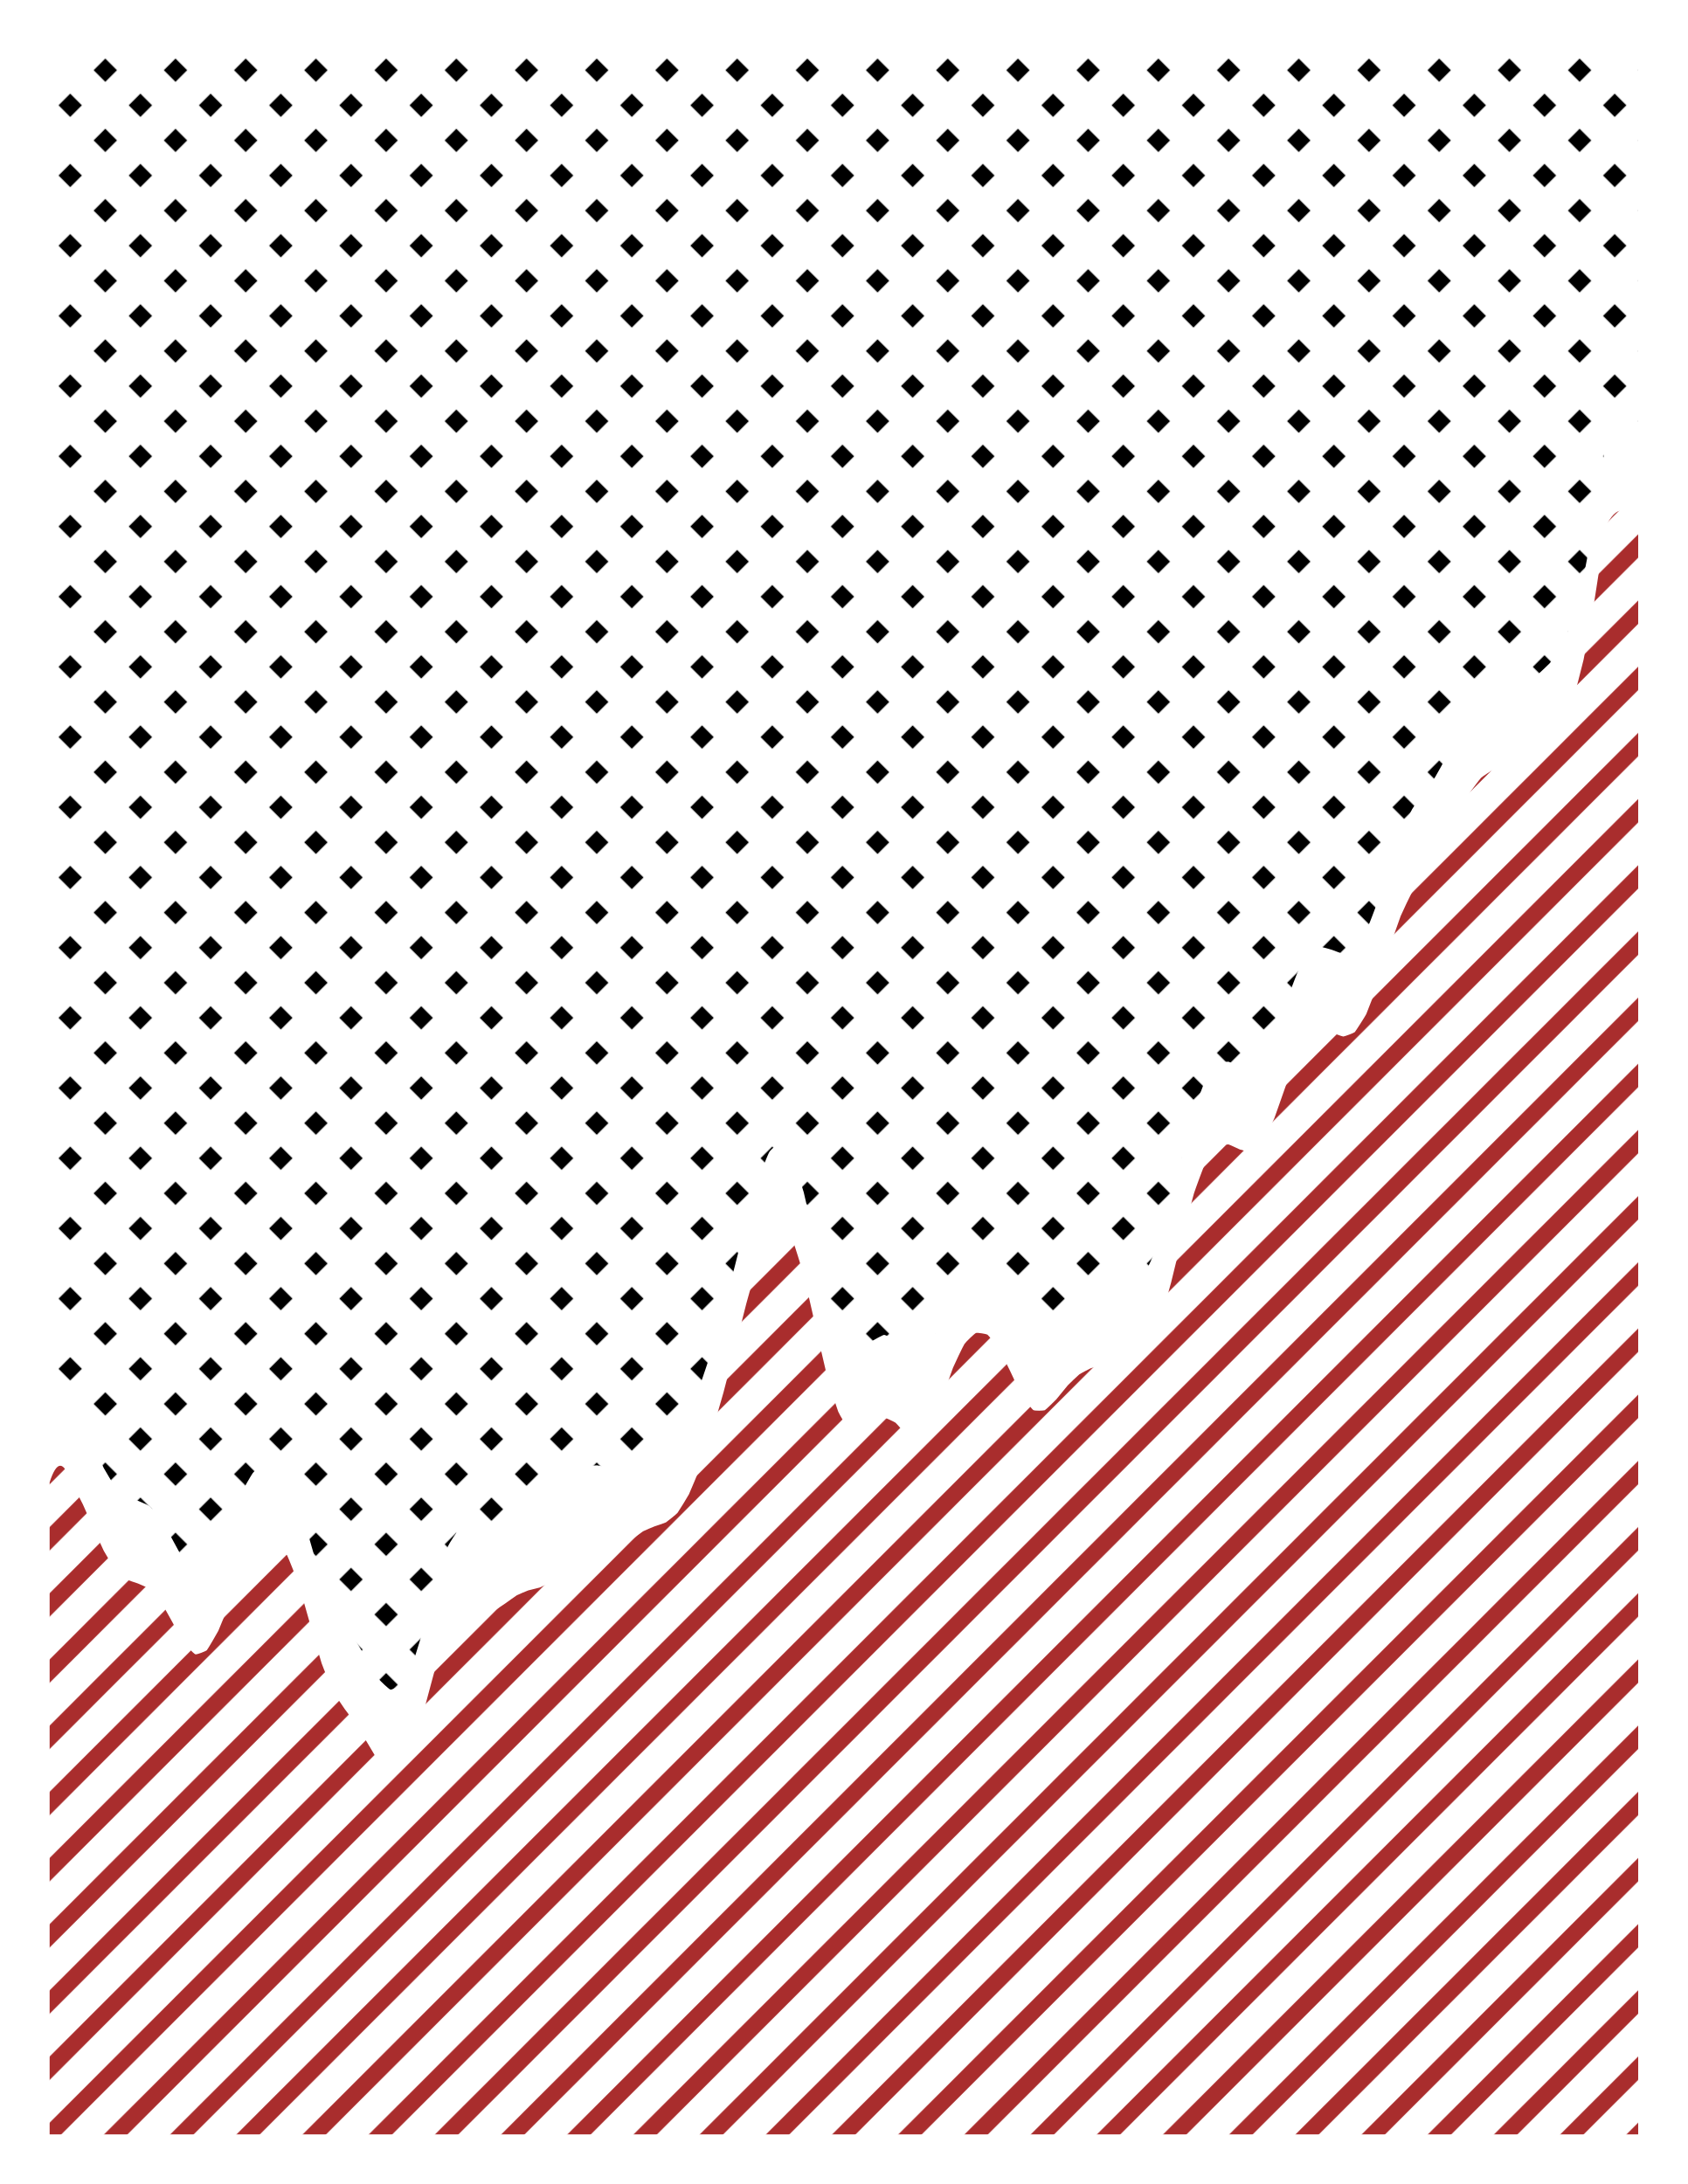
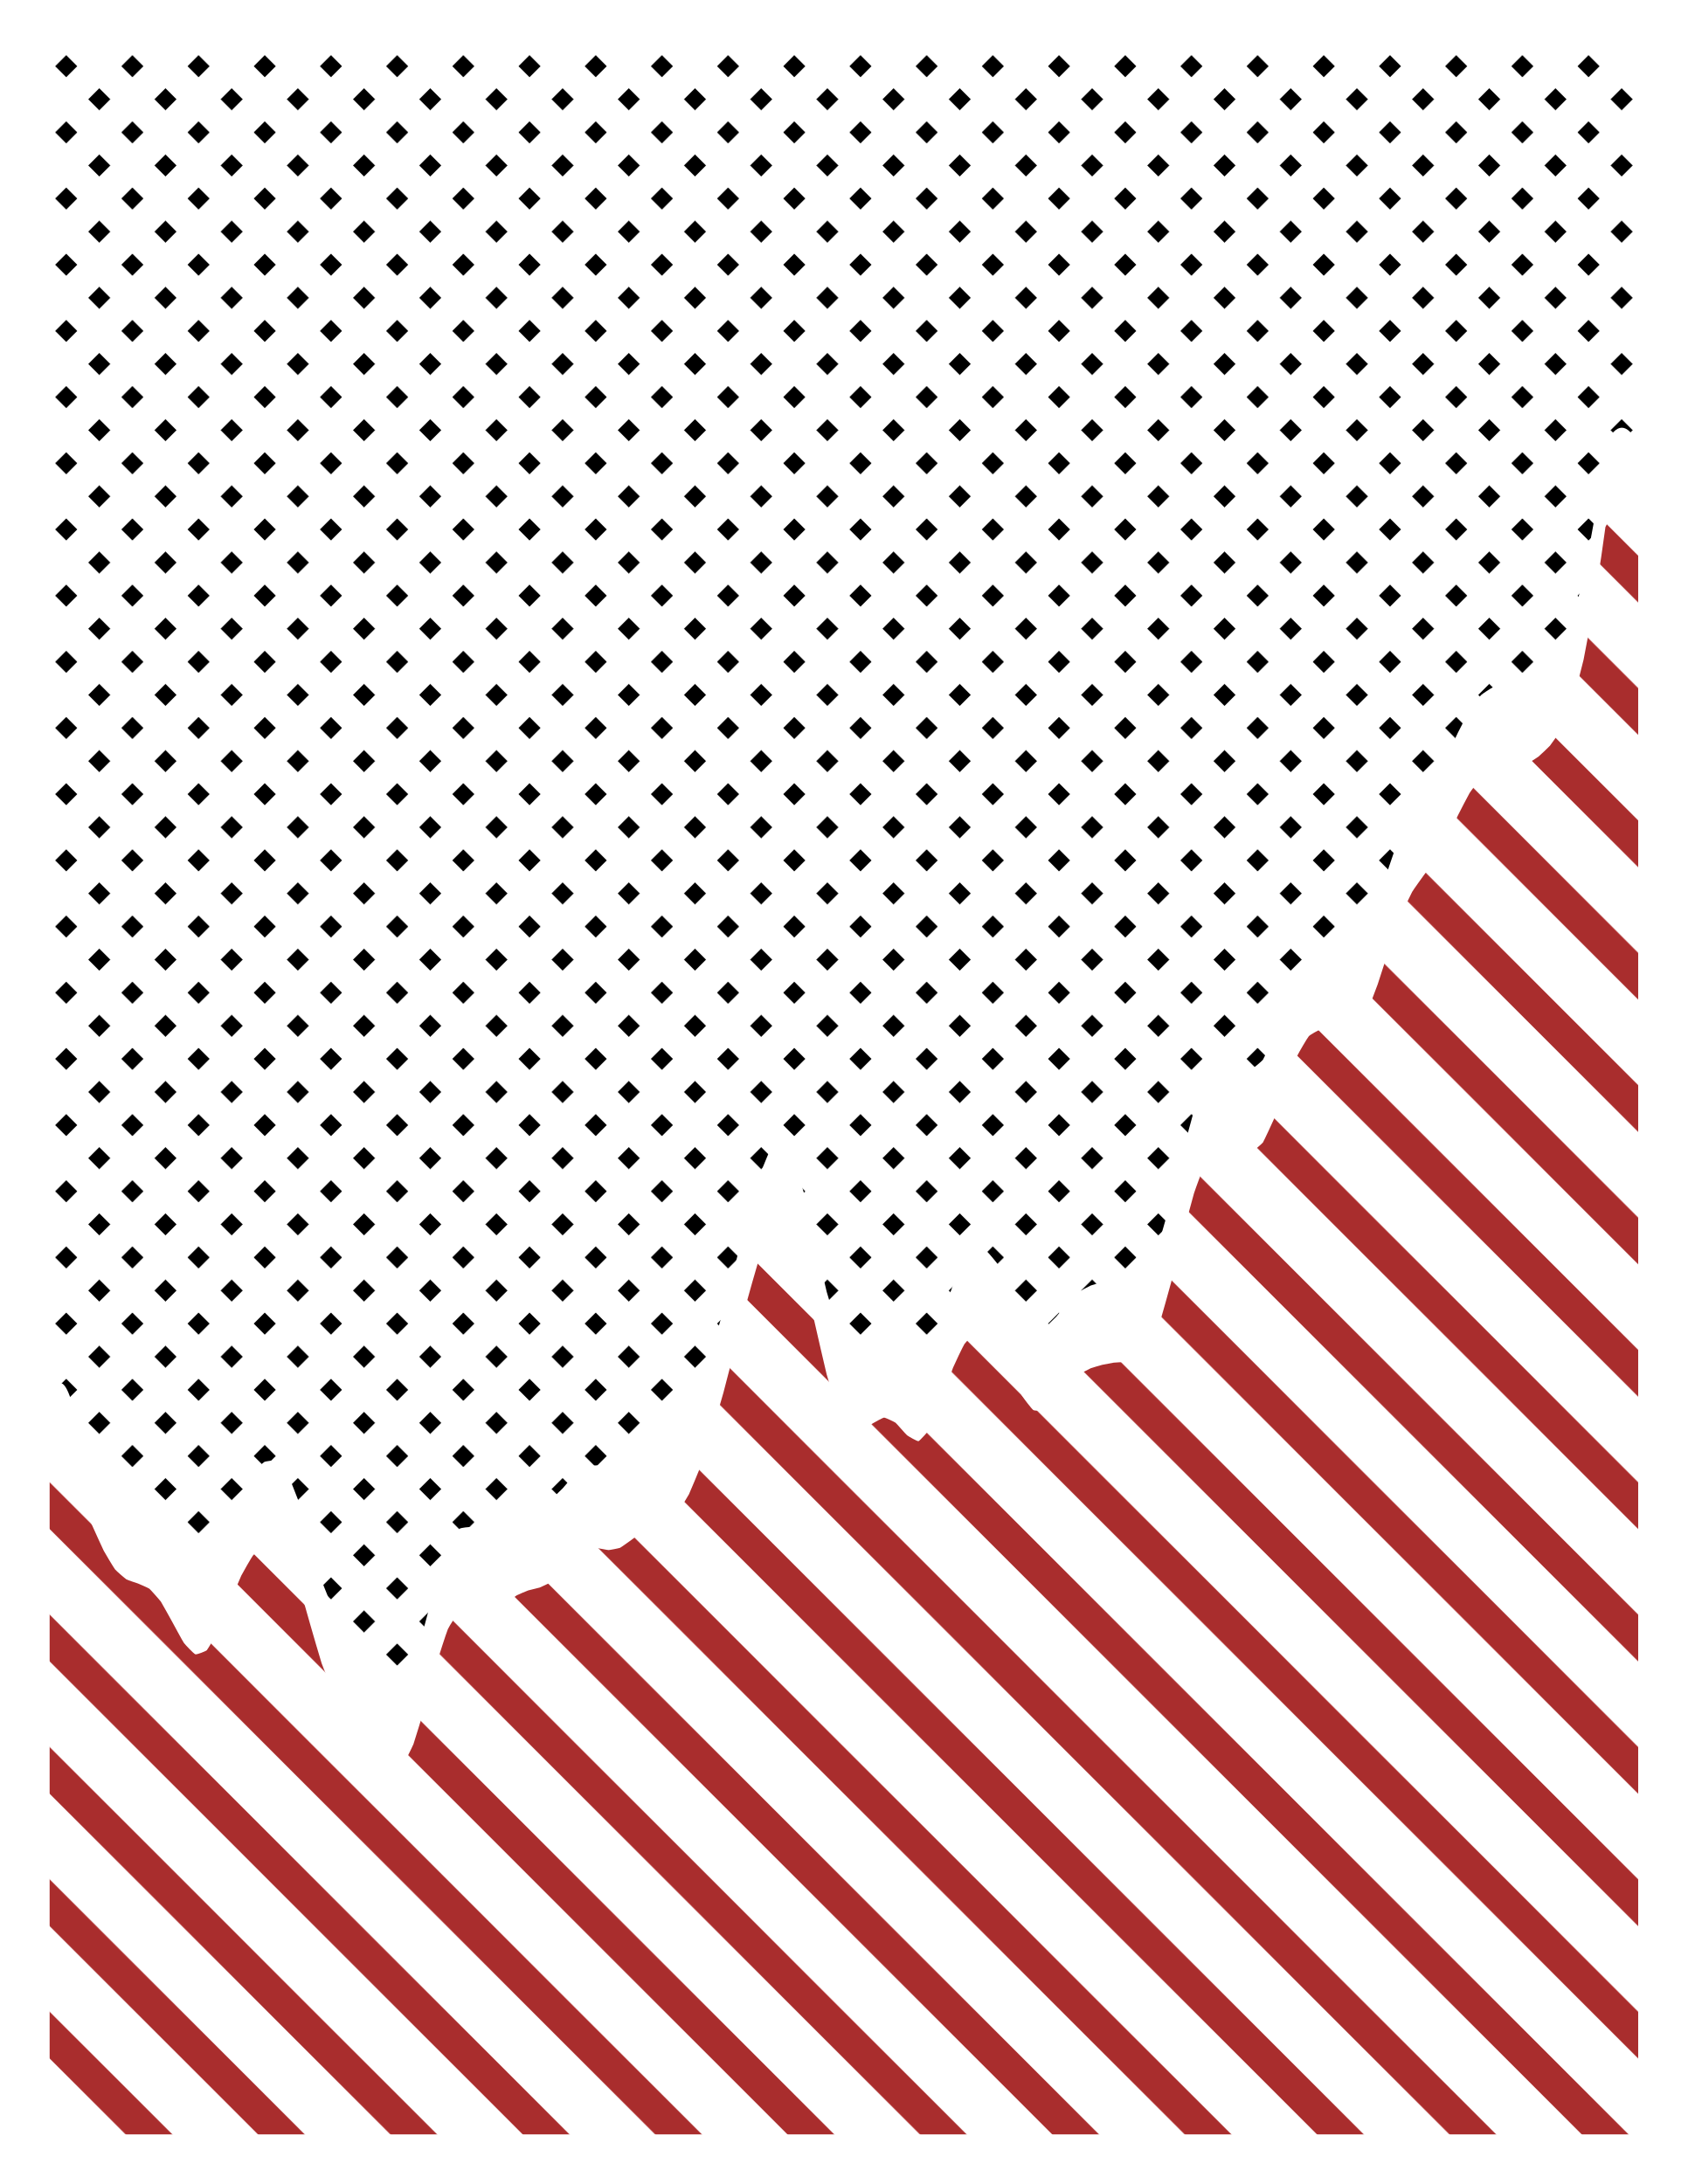
<svg xmlns="http://www.w3.org/2000/svg" baseProfile="full" height="792.0" version="1.1" width="612.0">
  <defs>
-     <pattern height="24" id="diagonal" patternUnits="userSpaceOnUse" width="24">
-       <path d="M0,24 l24,-24 M-6.0,6.0 l12.0,-12.0 M18.0,30.0 l12.0,-12.0" stroke="#A92D2D" stroke-width="6" />
+     <pattern height="48" id="diagonal" patternUnits="userSpaceOnUse" width="48">
+       <path d="M0,0 l48,48 M-12.0,36.0 l24.0,24.0 M36.0,-12.0 l24.0,24.0" stroke="#A92D2D" stroke-width="12" />
    </pattern>
-     <pattern height="18" id="dot" patternTransform="rotate(45)" patternUnits="userSpaceOnUse" width="18">
-       <rect fill="#000000" height="6" width="6" x="6.0" y="6.0" />
+     <pattern height="24" id="dot" patternUnits="userSpaceOnUse" width="24">
+       <path d="M0,0 L0,4 L4,0 Z M24,0 L24,4 L20,0 Z M0,24 L4,24 L0,20 Z M24,24 L20,24 L24,20 Z M12,8 L8,12 L12,16 L16,12 Z" fill="#000000" />
    </pattern>
  </defs>
  <path d="M25.715,507.528 C25.872,507.782 27.136,509.812 27.278,510.075 S29.815,515.044 30.078,515.606 S33.288,522.876 33.65,523.681 S37.164,531.492 37.605,532.335 S41.216,538.487 41.708,539.108 S45.386,542.468 45.857,542.758 S49.608,544.063 50.017,544.229 S53.82,545.856 54.179,546.141 S57.986,550.312 58.341,550.828 S62.089,557.506 62.503,558.249 S66.167,565.062 66.666,565.761 S70.269,569.729 70.828,569.909 S74.681,568.757 74.99,568.442 S78.797,562.151 79.153,561.416 S82.893,552.265 83.315,551.251 S87.008,542.359 87.477,541.398 S91.144,534.867 91.64,534.199 S95.294,530.451 95.802,530.174 S99.584,529.468 99.964,529.645 S103.829,533.528 104.127,534.057 S107.934,543.39 108.289,544.452 S112.03,557.527 112.451,558.978 S116.136,571.755 116.614,573.153 S120.282,582.349 120.776,583.331 S124.504,589.065 124.938,589.688 S128.713,594.686 129.101,595.264 S132.847,601.425 133.263,602.11 S136.929,608.353 137.425,608.985 S141.041,612.604 141.588,612.724 S145.461,611.167 145.75,610.812 S149.582,603.37 149.912,602.502 S153.684,590.306 154.075,588.942 S157.782,574.983 158.237,573.444 S161.865,562.006 162.399,560.786 S165.981,554.919 166.562,554.429 S170.303,553.734 170.724,553.753 S174.457,554.792 174.886,554.813 S178.658,554.322 179.049,554.164 S182.8,551.744 183.211,551.466 S186.93,548.773 187.373,548.521 S191.107,546.888 191.536,546.743 S195.295,545.848 195.698,545.701 S199.485,543.974 199.86,543.705 S203.627,540.148 204.023,539.73 S207.726,535.359 208.185,534.919 S211.866,531.964 212.347,531.76 S216.092,531.37 216.51,531.387 S220.25,532.118 220.672,532.113 S224.447,531.463 224.834,531.29 S228.585,528.69 228.997,528.394 S232.712,525.573 233.159,525.312 S236.899,523.686 237.321,523.521 S241.103,522.279 241.484,522.056 S245.305,519.055 245.646,518.639 S249.455,512.597 249.808,511.887 S253.595,502.94 253.971,501.929 S257.745,490.748 258.133,489.496 S261.899,476.524 262.295,475.076 S266.047,460.685 266.458,459.084 S270.182,444.316 270.62,442.682 S274.3,429.492 274.782,428.049 S278.372,418.72 278.945,417.771 S282.57,414.159 283.107,414.252 S286.999,418.618 287.269,419.206 S291.077,431.044 291.432,432.379 S295.176,448.694 295.594,450.506 S299.284,466.68 299.756,468.462 S303.384,480.583 303.919,481.882 S307.482,488.153 308.081,488.679 S311.842,489.313 312.244,489.193 S315.969,486.463 316.406,486.194 S320.101,484.092 320.568,484.078 S324.369,485.662 324.731,485.94 S328.412,490.095 328.893,490.48 S332.605,492.744 333.055,492.618 S336.919,488.676 337.218,488.143 S340.985,478.776 341.38,477.726 S345.072,467.17 345.542,466.02 S349.177,458.185 349.705,457.384 S353.333,453.614 353.867,453.396 S357.68,453.751 358.029,453.985 S361.848,458.43 362.192,458.983 S365.944,466.522 366.354,467.363 S370.022,475.248 370.516,476.078 S374.113,480.981 374.679,481.342 S378.463,481.568 378.841,481.392 S382.615,477.889 383.003,477.469 S386.72,472.865 387.166,472.381 S390.867,468.766 391.328,468.423 S395.054,466.366 395.49,466.183 S399.23,465.041 399.653,464.938 S403.395,464.205 403.815,464.151 S407.563,463.925 407.977,463.877 S411.769,463.39 412.14,463.188 S416.002,459.831 416.302,459.351 S420.128,450.862 420.464,449.883 S424.237,436.594 424.627,435.109 S428.354,419.815 428.789,418.121 S432.473,404.216 432.951,402.691 S436.587,392.616 437.114,391.549 S440.72,386.27 441.276,385.833 S445.017,384.959 445.438,385.011 S449.169,386.715 449.601,386.859 S453.355,387.911 453.763,387.786 S457.622,384.764 457.925,384.315 S461.722,376.37 462.088,375.463 S465.818,364.819 466.25,363.642 S469.922,353.843 470.412,352.789 S474.034,346.379 474.575,345.768 S478.263,343.461 478.737,343.384 S482.488,344.296 482.899,344.419 S486.621,345.887 487.062,345.88 S490.905,344.603 491.224,344.292 S495.052,338.474 495.386,337.776 S499.163,328.023 499.549,326.926 S503.28,315.357 503.711,314.077 S507.402,303.358 507.873,302.19 S511.558,294.271 512.036,293.427 S515.775,288.077 516.198,287.487 S519.984,282.415 520.36,281.821 S524.133,275.121 524.523,274.36 S528.253,266.458 528.685,265.589 S532.375,258.38 532.847,257.614 S536.519,252.567 537.01,252.078 S540.712,249.508 541.172,249.313 S544.914,248.596 545.334,248.543 S549.086,248.338 549.497,248.264 S553.266,247.223 553.659,247.04 S557.434,244.697 557.821,244.391 S561.613,240.89 561.981,240.451 S565.796,235.139 566.13,234.495 S569.906,225.575 570.233,224.55 S573.85,210.803 574.188,209.26 S577.432,192.1 577.76,190.188 S580.288,173.953 580.559,172.147 S581.966,162.209 582.122,161.105 Q588.061,149.105 594.0,161.105 L594.0,18.0 L18.0,18.0 L18.0,507.528 Q21.858,495.528 25.715,507.528" fill="url(#dot)" />
  <path d="M25.715,537.528 C25.872,537.782 27.136,539.812 27.278,540.075 S29.815,545.044 30.078,545.606 S33.288,552.876 33.65,553.681 S37.164,561.492 37.605,562.335 S41.216,568.487 41.708,569.108 S45.386,572.468 45.857,572.758 S49.608,574.063 50.017,574.229 S53.82,575.856 54.179,576.141 S57.986,580.312 58.341,580.828 S62.089,587.506 62.503,588.249 S66.167,595.062 66.666,595.761 S70.269,599.729 70.828,599.909 S74.681,598.757 74.99,598.442 S78.797,592.151 79.153,591.416 S82.893,582.265 83.315,581.251 S87.008,572.359 87.477,571.398 S91.144,564.867 91.64,564.199 S95.294,560.451 95.802,560.174 S99.584,559.468 99.964,559.645 S103.829,563.528 104.127,564.057 S107.934,573.39 108.289,574.452 S112.03,587.527 112.451,588.978 S116.136,601.755 116.614,603.153 S120.282,612.349 120.776,613.331 S124.504,619.065 124.938,619.688 S128.713,624.686 129.101,625.264 S132.847,631.425 133.263,632.11 S136.929,638.353 137.425,638.985 S141.041,642.604 141.588,642.724 S145.461,641.167 145.75,640.812 S149.582,633.37 149.912,632.502 S153.684,620.306 154.075,618.942 S157.782,604.983 158.237,603.444 S161.865,592.006 162.399,590.786 S165.981,584.919 166.562,584.429 S170.303,583.734 170.724,583.753 S174.457,584.792 174.886,584.813 S178.658,584.322 179.049,584.164 S182.8,581.744 183.211,581.466 S186.93,578.773 187.373,578.521 S191.107,576.888 191.536,576.743 S195.295,575.848 195.698,575.701 S199.485,573.974 199.86,573.705 S203.627,570.148 204.023,569.73 S207.726,565.359 208.185,564.919 S211.866,561.964 212.347,561.76 S216.092,561.37 216.51,561.387 S220.25,562.118 220.672,562.113 S224.447,561.463 224.834,561.29 S228.585,558.69 228.997,558.394 S232.712,555.573 233.159,555.312 S236.899,553.686 237.321,553.521 S241.103,552.279 241.484,552.056 S245.305,549.055 245.646,548.639 S249.455,542.597 249.808,541.887 S253.595,532.94 253.971,531.929 S257.745,520.748 258.133,519.496 S261.899,506.524 262.295,505.076 S266.047,490.685 266.458,489.084 S270.182,474.316 270.62,472.682 S274.3,459.492 274.782,458.049 S278.372,448.72 278.945,447.771 S282.57,444.159 283.107,444.252 S286.999,448.618 287.269,449.206 S291.077,461.044 291.432,462.379 S295.176,478.694 295.594,480.506 S299.284,496.68 299.756,498.462 S303.384,510.583 303.919,511.882 S307.482,518.153 308.081,518.679 S311.842,519.313 312.244,519.193 S315.969,516.463 316.406,516.194 S320.101,514.092 320.568,514.078 S324.369,515.662 324.731,515.94 S328.412,520.095 328.893,520.48 S332.605,522.744 333.055,522.618 S336.919,518.676 337.218,518.143 S340.985,508.776 341.38,507.726 S345.072,497.17 345.542,496.02 S349.177,488.185 349.705,487.384 S353.333,483.614 353.867,483.396 S357.68,483.751 358.029,483.985 S361.848,488.43 362.192,488.983 S365.944,496.522 366.354,497.363 S370.022,505.248 370.516,506.078 S374.113,510.981 374.679,511.342 S378.463,511.568 378.841,511.392 S382.615,507.889 383.003,507.469 S386.72,502.865 387.166,502.381 S390.867,498.766 391.328,498.423 S395.054,496.366 395.49,496.183 S399.23,495.041 399.653,494.938 S403.395,494.205 403.815,494.151 S407.563,493.925 407.977,493.877 S411.769,493.39 412.14,493.188 S416.002,489.831 416.302,489.351 S420.128,480.862 420.464,479.883 S424.237,466.594 424.627,465.109 S428.354,449.815 428.789,448.121 S432.473,434.216 432.951,432.691 S436.587,422.616 437.114,421.549 S440.72,416.27 441.276,415.833 S445.017,414.959 445.438,415.011 S449.169,416.715 449.601,416.859 S453.355,417.911 453.763,417.786 S457.622,414.764 457.925,414.315 S461.722,406.37 462.088,405.463 S465.818,394.819 466.25,393.642 S469.922,383.843 470.412,382.789 S474.034,376.379 474.575,375.768 S478.263,373.461 478.737,373.384 S482.488,374.296 482.899,374.419 S486.621,375.887 487.062,375.88 S490.905,374.603 491.224,374.292 S495.052,368.474 495.386,367.776 S499.163,358.023 499.549,356.926 S503.28,345.357 503.711,344.077 S507.402,333.358 507.873,332.19 S511.558,324.271 512.036,323.427 S515.775,318.077 516.198,317.487 S519.984,312.415 520.36,311.821 S524.133,305.121 524.523,304.36 S528.253,296.458 528.685,295.589 S532.375,288.38 532.847,287.614 S536.519,282.567 537.01,282.078 S540.712,279.508 541.172,279.313 S544.914,278.596 545.334,278.543 S549.086,278.338 549.497,278.264 S553.266,277.223 553.659,277.04 S557.434,274.697 557.821,274.391 S561.613,270.89 561.981,270.451 S565.796,265.139 566.13,264.495 S569.906,255.575 570.233,254.55 S573.85,240.803 574.188,239.26 S577.432,222.1 577.76,220.188 S580.288,203.953 580.559,202.147 S581.966,192.209 582.122,191.105 Q588.061,179.105 594.0,191.105 L594.0,774.0 L18.0,774.0 L18.0,537.528 Q21.858,525.528 25.715,537.528" fill="url(#diagonal)" />
</svg>
